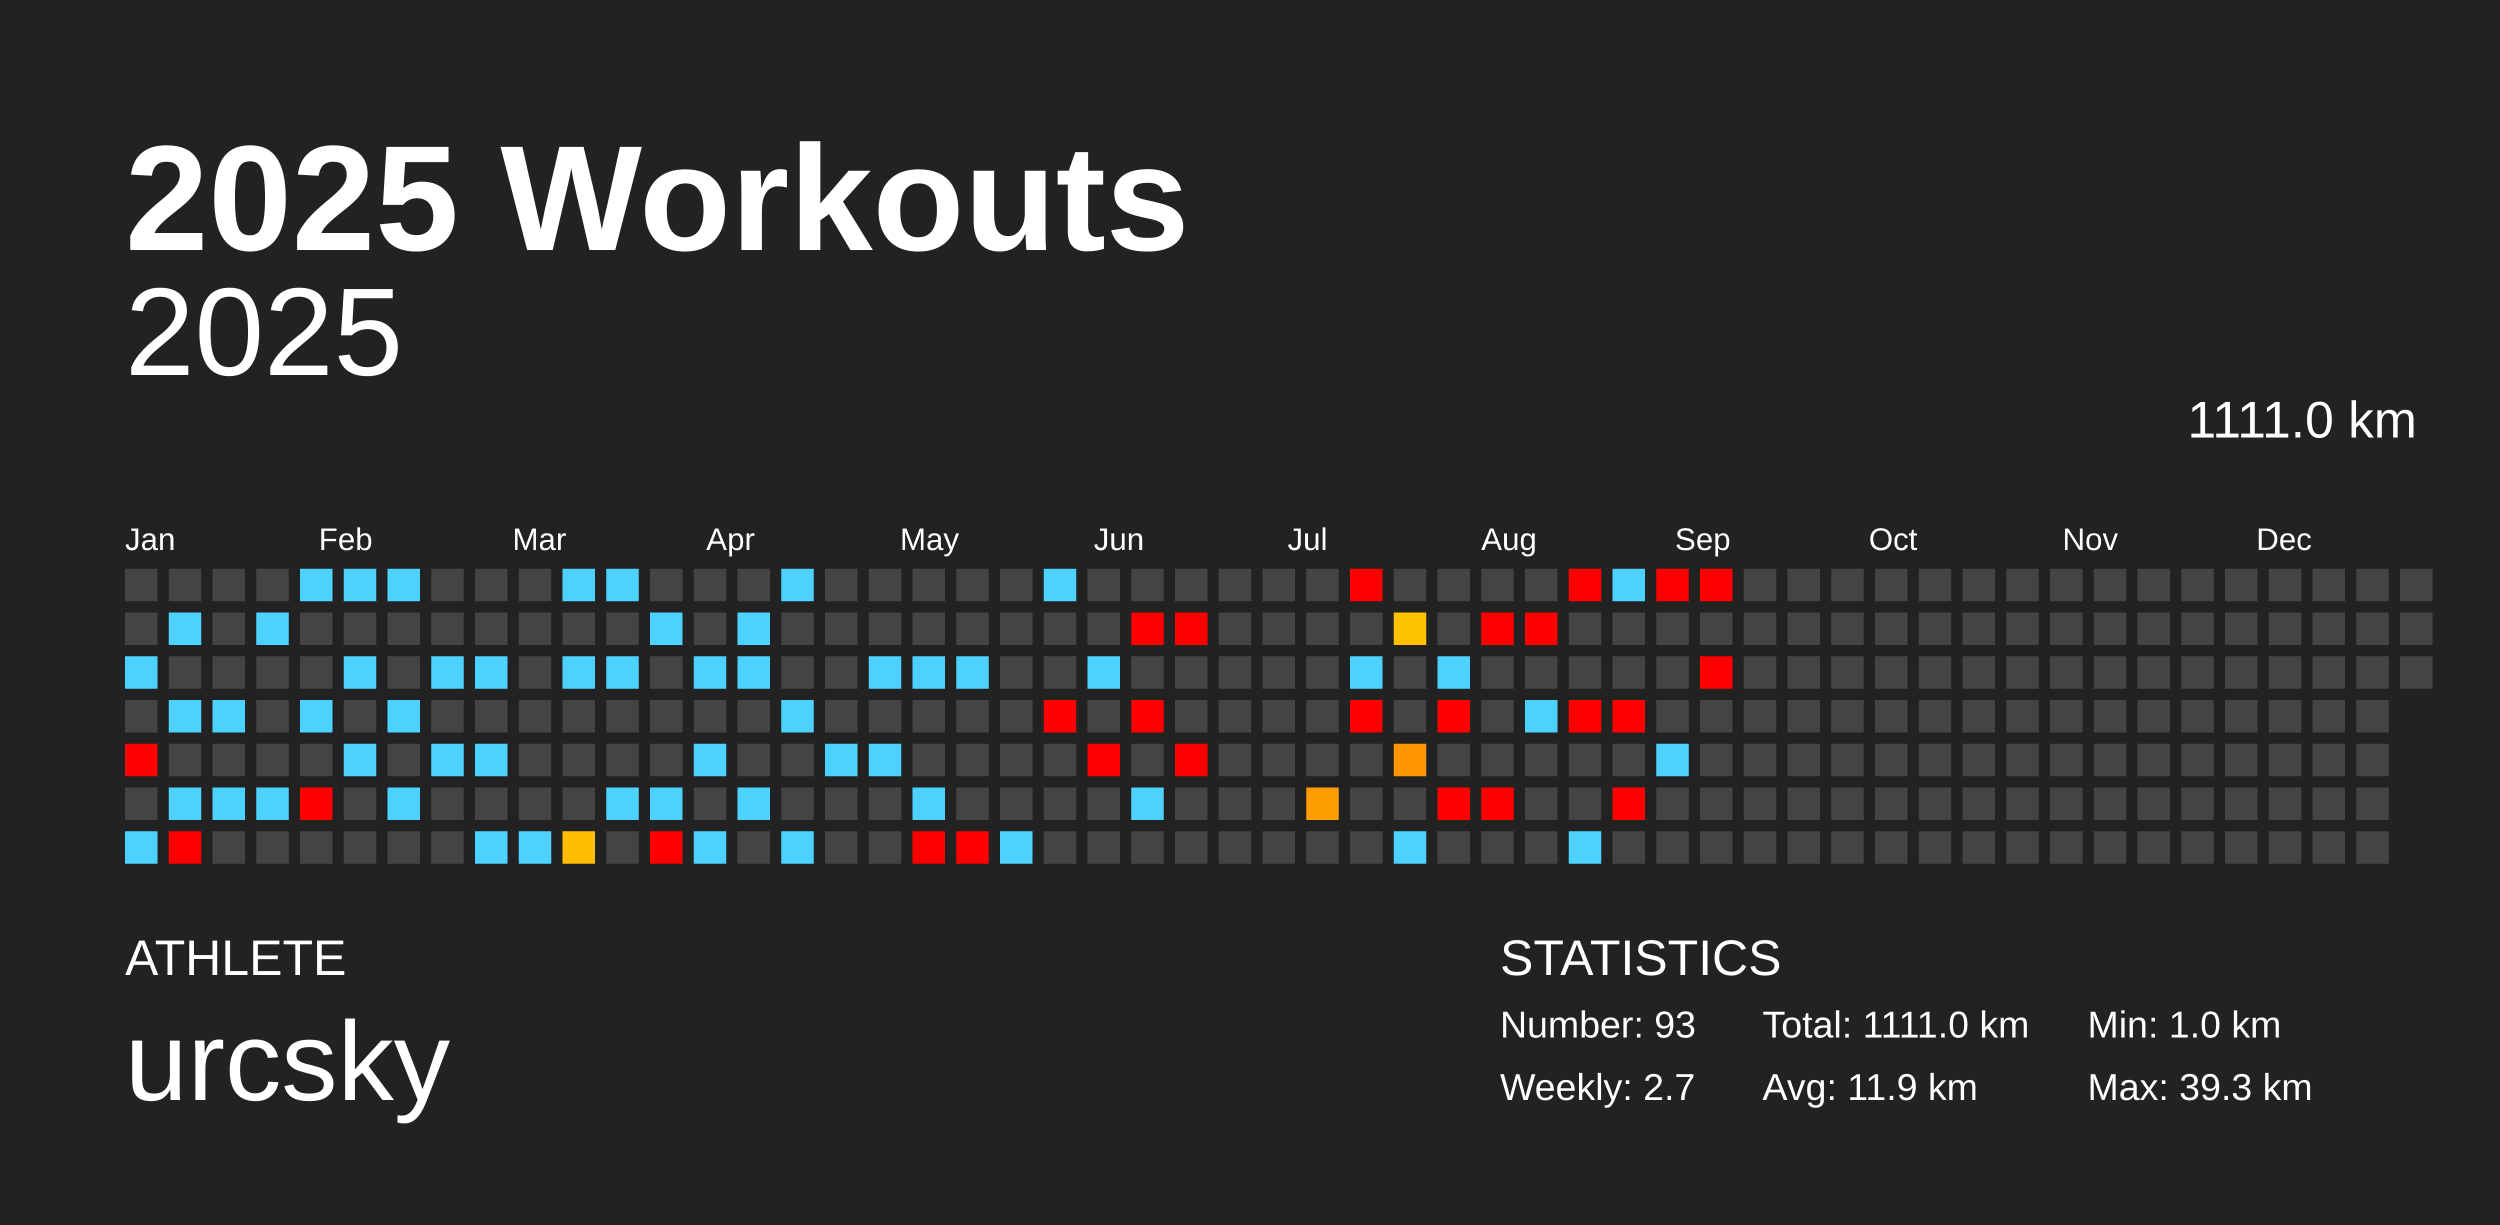
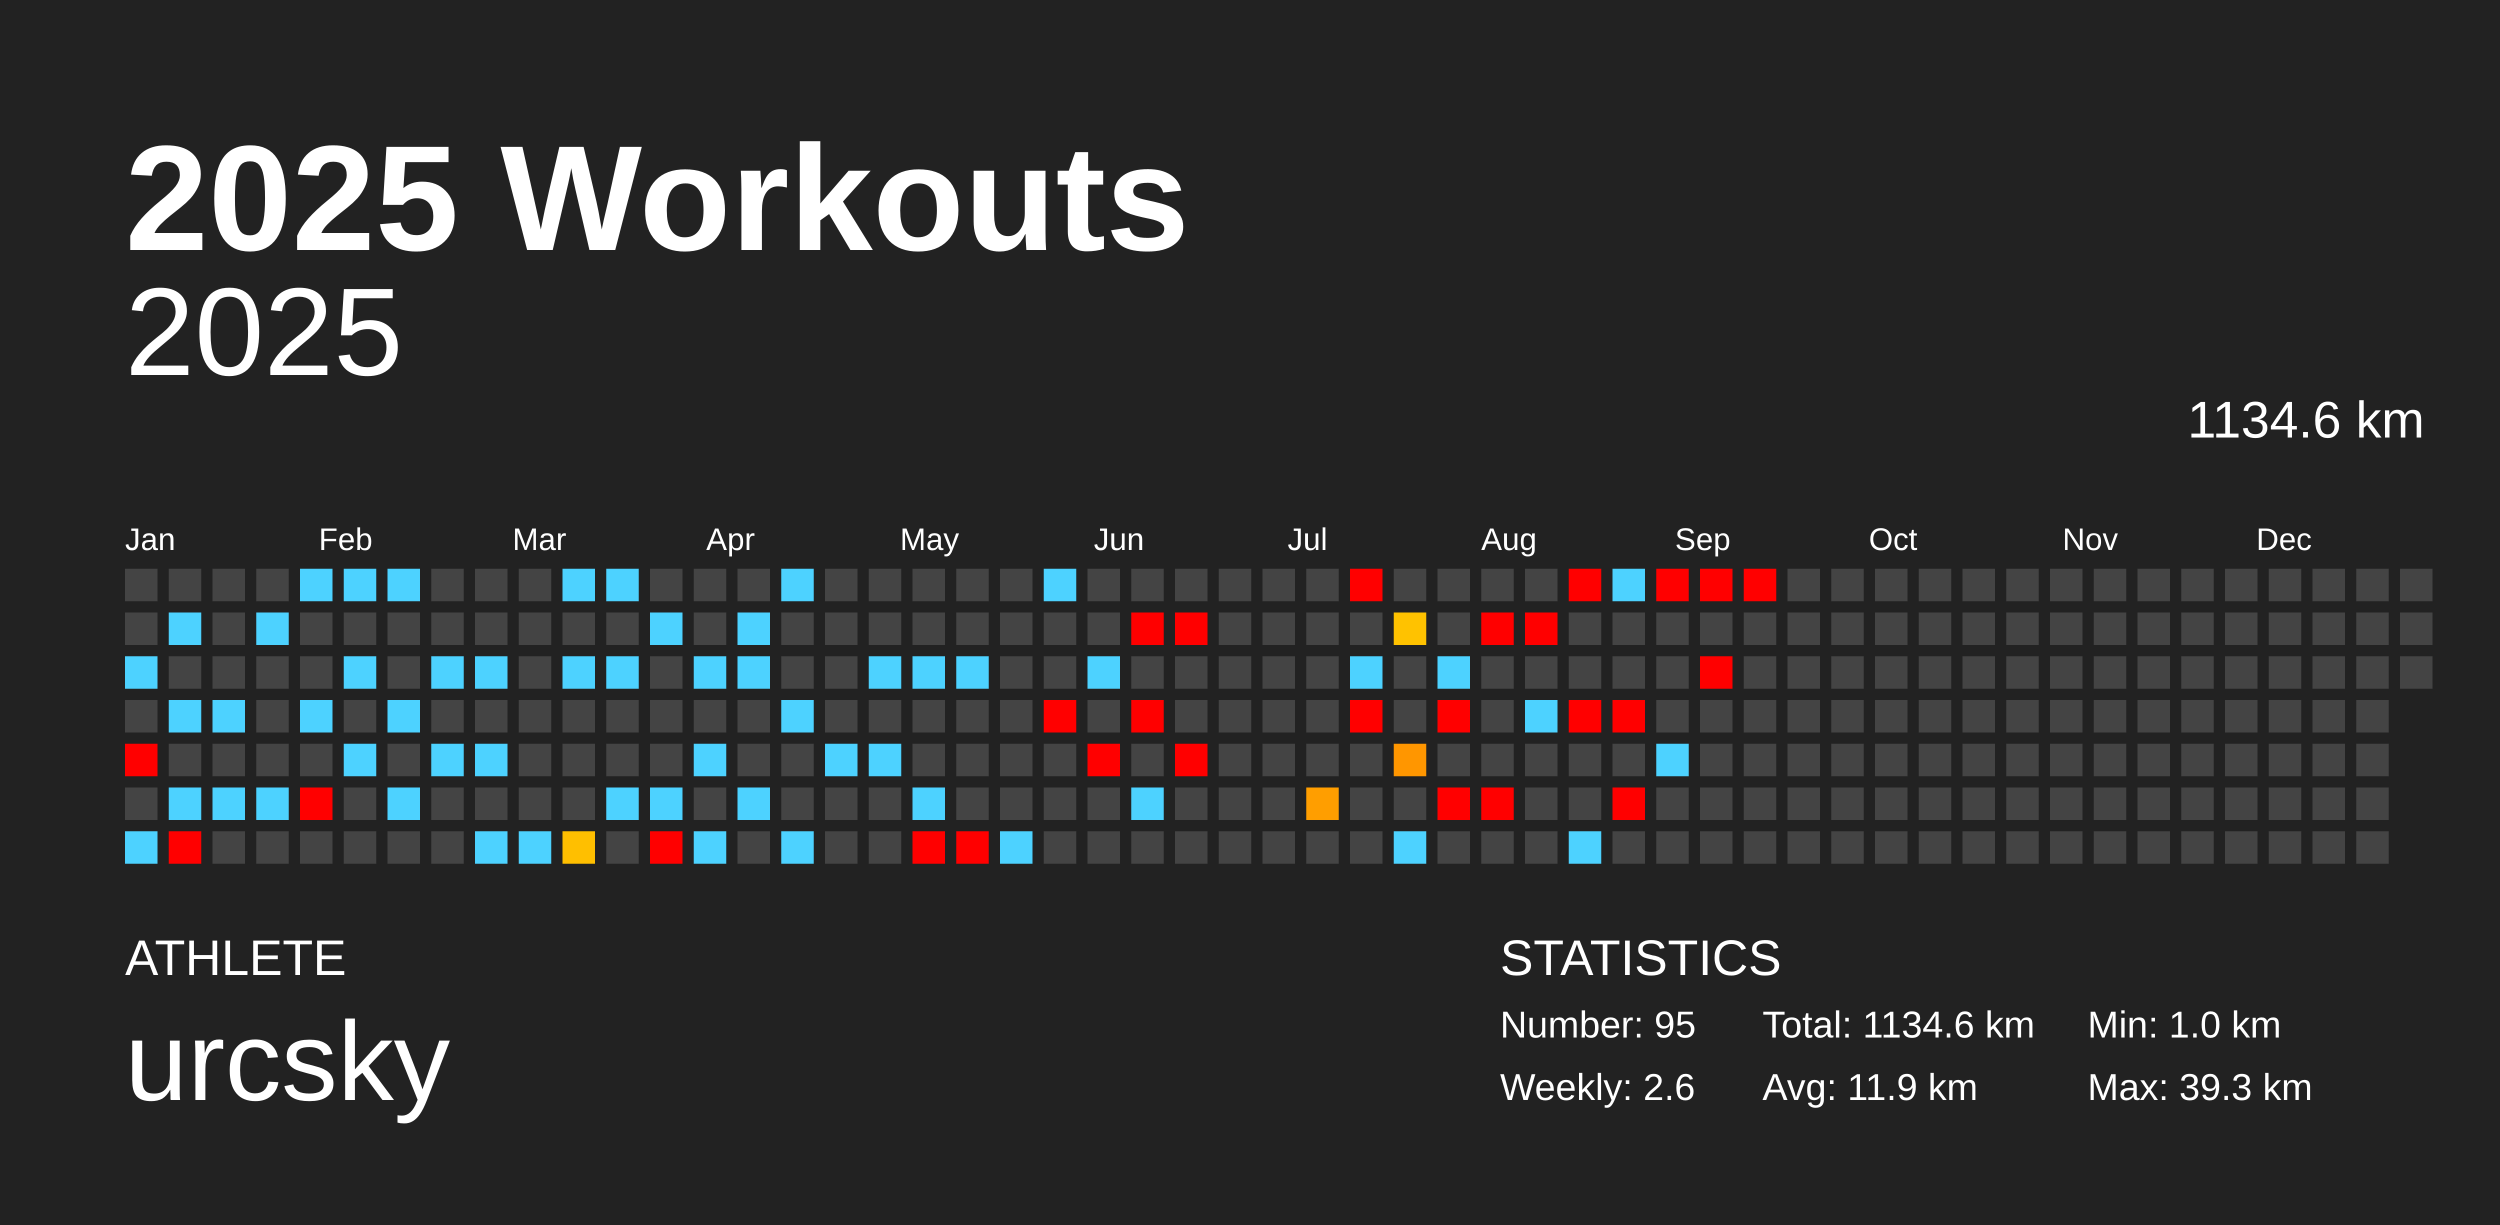
<svg xmlns="http://www.w3.org/2000/svg" baseProfile="full" height="98mm" version="1.1" viewBox="0,0,200,98" width="200mm">
  <defs />
  <rect fill="#222222" height="98" width="200" x="0" y="0" />
  <text fill="#FFFFFF" style="font-size:12px; font-family:Arial; font-weight:bold;" x="10" y="20">2025 Workouts</text>
  <text fill="#FFFFFF" style="font-size:4px; font-family:Arial" x="10" y="78">ATHLETE</text>
  <text fill="#FFFFFF" style="font-size:9px; font-family:Arial" x="10" y="88">urcsky</text>
  <text fill="#FFFFFF" style="font-size:4px; font-family:Arial" x="120" y="78">STATISTICS</text>
-   <text fill="#FFFFFF" style="font-size:3px; font-family:Arial" x="120" y="83">Number: 93</text>
-   <text fill="#FFFFFF" style="font-size:3px; font-family:Arial" x="120" y="88">Weekly: 2.7</text>
-   <text fill="#FFFFFF" style="font-size:3px; font-family:Arial" x="141" y="83">Total: 1111.0 km</text>
+   <text fill="#FFFFFF" style="font-size:3px; font-family:Arial" x="120" y="83">Number: 95</text>
+   <text fill="#FFFFFF" style="font-size:3px; font-family:Arial" x="120" y="88">Weekly: 2.6</text>
+   <text fill="#FFFFFF" style="font-size:3px; font-family:Arial" x="141" y="83">Total: 1134.6 km</text>
  <text fill="#FFFFFF" style="font-size:3px; font-family:Arial" x="141" y="88">Avg: 11.9 km</text>
  <text fill="#FFFFFF" style="font-size:3px; font-family:Arial" x="167" y="83">Min: 1.0 km</text>
  <text fill="#FFFFFF" style="font-size:3px; font-family:Arial" x="167" y="88">Max: 39.3 km</text>
  <text alignment-baseline="hanging" fill="#FFFFFF" style="font-size:10.0px; font-family:Arial;" x="10" y="30">2025</text>
-   <text alignment-baseline="hanging" fill="#FFFFFF" style="font-size:4.125px; font-family:Arial;" x="175" y="35">1111.0 km</text>
+   <text alignment-baseline="hanging" fill="#FFFFFF" style="font-size:4.125px; font-family:Arial;" x="175" y="35">1134.6 km</text>
  <text fill="#FFFFFF" style="font-size:2.5px; font-family:Arial" x="10.0" y="44">Jan</text>
  <text fill="#FFFFFF" style="font-size:2.5px; font-family:Arial" x="25.5" y="44">Feb</text>
  <text fill="#FFFFFF" style="font-size:2.5px; font-family:Arial" x="41.0" y="44">Mar</text>
  <text fill="#FFFFFF" style="font-size:2.5px; font-family:Arial" x="56.5" y="44">Apr</text>
  <text fill="#FFFFFF" style="font-size:2.5px; font-family:Arial" x="72.0" y="44">May</text>
  <text fill="#FFFFFF" style="font-size:2.5px; font-family:Arial" x="87.5" y="44">Jun</text>
  <text fill="#FFFFFF" style="font-size:2.5px; font-family:Arial" x="103.0" y="44">Jul</text>
  <text fill="#FFFFFF" style="font-size:2.5px; font-family:Arial" x="118.5" y="44">Aug</text>
  <text fill="#FFFFFF" style="font-size:2.5px; font-family:Arial" x="134.0" y="44">Sep</text>
  <text fill="#FFFFFF" style="font-size:2.5px; font-family:Arial" x="149.5" y="44">Oct</text>
  <text fill="#FFFFFF" style="font-size:2.5px; font-family:Arial" x="165.0" y="44">Nov</text>
  <text fill="#FFFFFF" style="font-size:2.5px; font-family:Arial" x="180.5" y="44">Dec</text>
  <rect fill="#444444" height="2.6" width="2.6" x="10.0" y="45.5" />
  <rect fill="#444444" height="2.6" width="2.6" x="10.0" y="49.0" />
  <rect fill="#4dd2ff" height="2.6" width="2.6" x="10.0" y="52.5" />
  <rect fill="#444444" height="2.6" width="2.6" x="10.0" y="56.0" />
  <rect fill="red" height="2.6" width="2.6" x="10.0" y="59.5" />
  <rect fill="#444444" height="2.6" width="2.6" x="10.0" y="63.0" />
  <rect fill="#4dd2ff" height="2.6" width="2.6" x="10.0" y="66.5" />
  <rect fill="#444444" height="2.6" width="2.6" x="13.5" y="45.5" />
  <rect fill="#4dd2ff" height="2.6" width="2.6" x="13.5" y="49.0" />
  <rect fill="#444444" height="2.6" width="2.6" x="13.5" y="52.5" />
  <rect fill="#4dd2ff" height="2.6" width="2.6" x="13.5" y="56.0" />
  <rect fill="#444444" height="2.6" width="2.6" x="13.5" y="59.5" />
  <rect fill="#4dd2ff" height="2.6" width="2.6" x="13.5" y="63.0" />
  <rect fill="red" height="2.6" width="2.6" x="13.5" y="66.5" />
  <rect fill="#444444" height="2.6" width="2.6" x="17.0" y="45.5" />
  <rect fill="#444444" height="2.6" width="2.6" x="17.0" y="49.0" />
  <rect fill="#444444" height="2.6" width="2.6" x="17.0" y="52.5" />
  <rect fill="#4dd2ff" height="2.6" width="2.6" x="17.0" y="56.0" />
  <rect fill="#444444" height="2.6" width="2.6" x="17.0" y="59.5" />
  <rect fill="#4dd2ff" height="2.6" width="2.6" x="17.0" y="63.0" />
  <rect fill="#444444" height="2.6" width="2.6" x="17.0" y="66.5" />
  <rect fill="#444444" height="2.6" width="2.6" x="20.5" y="45.5" />
  <rect fill="#4dd2ff" height="2.6" width="2.6" x="20.5" y="49.0" />
  <rect fill="#444444" height="2.6" width="2.6" x="20.5" y="52.5" />
  <rect fill="#444444" height="2.6" width="2.6" x="20.5" y="56.0" />
  <rect fill="#444444" height="2.6" width="2.6" x="20.5" y="59.5" />
  <rect fill="#4dd2ff" height="2.6" width="2.6" x="20.5" y="63.0" />
  <rect fill="#444444" height="2.6" width="2.6" x="20.5" y="66.5" />
  <rect fill="#4dd2ff" height="2.6" width="2.6" x="24.0" y="45.5" />
  <rect fill="#444444" height="2.6" width="2.6" x="24.0" y="49.0" />
  <rect fill="#444444" height="2.6" width="2.6" x="24.0" y="52.5" />
  <rect fill="#4dd2ff" height="2.6" width="2.6" x="24.0" y="56.0" />
  <rect fill="#444444" height="2.6" width="2.6" x="24.0" y="59.5" />
  <rect fill="red" height="2.6" width="2.6" x="24.0" y="63.0" />
  <rect fill="#444444" height="2.6" width="2.6" x="24.0" y="66.5" />
  <rect fill="#4dd2ff" height="2.6" width="2.6" x="27.5" y="45.5" />
  <rect fill="#444444" height="2.6" width="2.6" x="27.5" y="49.0" />
  <rect fill="#4dd2ff" height="2.6" width="2.6" x="27.5" y="52.5" />
  <rect fill="#444444" height="2.6" width="2.6" x="27.5" y="56.0" />
  <rect fill="#4dd2ff" height="2.6" width="2.6" x="27.5" y="59.5" />
  <rect fill="#444444" height="2.6" width="2.6" x="27.5" y="63.0" />
  <rect fill="#444444" height="2.6" width="2.6" x="27.5" y="66.5" />
  <rect fill="#4dd2ff" height="2.6" width="2.6" x="31.0" y="45.5" />
  <rect fill="#444444" height="2.6" width="2.6" x="31.0" y="49.0" />
  <rect fill="#444444" height="2.6" width="2.6" x="31.0" y="52.5" />
  <rect fill="#4dd2ff" height="2.6" width="2.6" x="31.0" y="56.0" />
  <rect fill="#444444" height="2.6" width="2.6" x="31.0" y="59.5" />
  <rect fill="#4dd2ff" height="2.6" width="2.6" x="31.0" y="63.0" />
  <rect fill="#444444" height="2.6" width="2.6" x="31.0" y="66.5" />
  <rect fill="#444444" height="2.6" width="2.6" x="34.5" y="45.5" />
  <rect fill="#444444" height="2.6" width="2.6" x="34.5" y="49.0" />
  <rect fill="#4dd2ff" height="2.6" width="2.6" x="34.5" y="52.5" />
  <rect fill="#444444" height="2.6" width="2.6" x="34.5" y="56.0" />
  <rect fill="#4dd2ff" height="2.6" width="2.6" x="34.5" y="59.5" />
  <rect fill="#444444" height="2.6" width="2.6" x="34.5" y="63.0" />
  <rect fill="#444444" height="2.6" width="2.6" x="34.5" y="66.5" />
  <rect fill="#444444" height="2.6" width="2.6" x="38.0" y="45.5" />
  <rect fill="#444444" height="2.6" width="2.6" x="38.0" y="49.0" />
  <rect fill="#4dd2ff" height="2.6" width="2.6" x="38.0" y="52.5" />
  <rect fill="#444444" height="2.6" width="2.6" x="38.0" y="56.0" />
  <rect fill="#4dd2ff" height="2.6" width="2.6" x="38.0" y="59.5" />
  <rect fill="#444444" height="2.6" width="2.6" x="38.0" y="63.0" />
  <rect fill="#4dd2ff" height="2.6" width="2.6" x="38.0" y="66.5" />
  <rect fill="#444444" height="2.6" width="2.6" x="41.5" y="45.5" />
  <rect fill="#444444" height="2.6" width="2.6" x="41.5" y="49.0" />
  <rect fill="#444444" height="2.6" width="2.6" x="41.5" y="52.5" />
  <rect fill="#444444" height="2.6" width="2.6" x="41.5" y="56.0" />
  <rect fill="#444444" height="2.6" width="2.6" x="41.5" y="59.5" />
  <rect fill="#444444" height="2.6" width="2.6" x="41.5" y="63.0" />
  <rect fill="#4dd2ff" height="2.6" width="2.6" x="41.5" y="66.5" />
  <rect fill="#4dd2ff" height="2.6" width="2.6" x="45.0" y="45.5" />
  <rect fill="#444444" height="2.6" width="2.6" x="45.0" y="49.0" />
  <rect fill="#4dd2ff" height="2.6" width="2.6" x="45.0" y="52.5" />
  <rect fill="#444444" height="2.6" width="2.6" x="45.0" y="56.0" />
  <rect fill="#444444" height="2.6" width="2.6" x="45.0" y="59.5" />
  <rect fill="#444444" height="2.6" width="2.6" x="45.0" y="63.0" />
  <rect fill="#ffbf00" height="2.6" width="2.6" x="45.0" y="66.5" />
  <rect fill="#4dd2ff" height="2.6" width="2.6" x="48.5" y="45.5" />
  <rect fill="#444444" height="2.6" width="2.6" x="48.5" y="49.0" />
  <rect fill="#4dd2ff" height="2.6" width="2.6" x="48.5" y="52.5" />
  <rect fill="#444444" height="2.6" width="2.6" x="48.5" y="56.0" />
  <rect fill="#444444" height="2.6" width="2.6" x="48.5" y="59.5" />
  <rect fill="#4dd2ff" height="2.6" width="2.6" x="48.5" y="63.0" />
  <rect fill="#444444" height="2.6" width="2.6" x="48.5" y="66.5" />
  <rect fill="#444444" height="2.6" width="2.6" x="52.0" y="45.5" />
  <rect fill="#4dd2ff" height="2.6" width="2.6" x="52.0" y="49.0" />
  <rect fill="#444444" height="2.6" width="2.6" x="52.0" y="52.5" />
  <rect fill="#444444" height="2.6" width="2.6" x="52.0" y="56.0" />
  <rect fill="#444444" height="2.6" width="2.6" x="52.0" y="59.5" />
  <rect fill="#4dd2ff" height="2.6" width="2.6" x="52.0" y="63.0" />
  <rect fill="red" height="2.6" width="2.6" x="52.0" y="66.5" />
  <rect fill="#444444" height="2.6" width="2.6" x="55.5" y="45.5" />
  <rect fill="#444444" height="2.6" width="2.6" x="55.5" y="49.0" />
  <rect fill="#4dd2ff" height="2.6" width="2.6" x="55.5" y="52.5" />
  <rect fill="#444444" height="2.6" width="2.6" x="55.5" y="56.0" />
  <rect fill="#4dd2ff" height="2.6" width="2.6" x="55.5" y="59.5" />
  <rect fill="#444444" height="2.6" width="2.6" x="55.5" y="63.0" />
  <rect fill="#4dd2ff" height="2.6" width="2.6" x="55.5" y="66.5" />
  <rect fill="#444444" height="2.6" width="2.6" x="59.0" y="45.5" />
  <rect fill="#4dd2ff" height="2.6" width="2.6" x="59.0" y="49.0" />
  <rect fill="#4dd2ff" height="2.6" width="2.6" x="59.0" y="52.5" />
  <rect fill="#444444" height="2.6" width="2.6" x="59.0" y="56.0" />
  <rect fill="#444444" height="2.6" width="2.6" x="59.0" y="59.5" />
  <rect fill="#4dd2ff" height="2.6" width="2.6" x="59.0" y="63.0" />
  <rect fill="#444444" height="2.6" width="2.6" x="59.0" y="66.5" />
  <rect fill="#4dd2ff" height="2.6" width="2.6" x="62.5" y="45.5" />
  <rect fill="#444444" height="2.6" width="2.6" x="62.5" y="49.0" />
  <rect fill="#444444" height="2.6" width="2.6" x="62.5" y="52.5" />
  <rect fill="#4dd2ff" height="2.6" width="2.6" x="62.5" y="56.0" />
  <rect fill="#444444" height="2.6" width="2.6" x="62.5" y="59.5" />
  <rect fill="#444444" height="2.6" width="2.6" x="62.5" y="63.0" />
  <rect fill="#4dd2ff" height="2.6" width="2.6" x="62.5" y="66.5" />
  <rect fill="#444444" height="2.6" width="2.6" x="66.0" y="45.5" />
  <rect fill="#444444" height="2.6" width="2.6" x="66.0" y="49.0" />
  <rect fill="#444444" height="2.6" width="2.6" x="66.0" y="52.5" />
  <rect fill="#444444" height="2.6" width="2.6" x="66.0" y="56.0" />
  <rect fill="#4dd2ff" height="2.6" width="2.6" x="66.0" y="59.5" />
  <rect fill="#444444" height="2.6" width="2.6" x="66.0" y="63.0" />
  <rect fill="#444444" height="2.6" width="2.6" x="66.0" y="66.5" />
  <rect fill="#444444" height="2.6" width="2.6" x="69.5" y="45.5" />
  <rect fill="#444444" height="2.6" width="2.6" x="69.5" y="49.0" />
  <rect fill="#4dd2ff" height="2.6" width="2.6" x="69.5" y="52.5" />
  <rect fill="#444444" height="2.6" width="2.6" x="69.5" y="56.0" />
  <rect fill="#4dd2ff" height="2.6" width="2.6" x="69.5" y="59.5" />
  <rect fill="#444444" height="2.6" width="2.6" x="69.5" y="63.0" />
  <rect fill="#444444" height="2.6" width="2.6" x="69.5" y="66.5" />
  <rect fill="#444444" height="2.6" width="2.6" x="73.0" y="45.5" />
  <rect fill="#444444" height="2.6" width="2.6" x="73.0" y="49.0" />
  <rect fill="#4dd2ff" height="2.6" width="2.6" x="73.0" y="52.5" />
  <rect fill="#444444" height="2.6" width="2.6" x="73.0" y="56.0" />
  <rect fill="#444444" height="2.6" width="2.6" x="73.0" y="59.5" />
  <rect fill="#4dd2ff" height="2.6" width="2.6" x="73.0" y="63.0" />
  <rect fill="red" height="2.6" width="2.6" x="73.0" y="66.5" />
  <rect fill="#444444" height="2.6" width="2.6" x="76.5" y="45.5" />
  <rect fill="#444444" height="2.6" width="2.6" x="76.5" y="49.0" />
  <rect fill="#4dd2ff" height="2.6" width="2.6" x="76.5" y="52.5" />
  <rect fill="#444444" height="2.6" width="2.6" x="76.5" y="56.0" />
  <rect fill="#444444" height="2.6" width="2.6" x="76.5" y="59.5" />
  <rect fill="#444444" height="2.6" width="2.6" x="76.5" y="63.0" />
  <rect fill="red" height="2.6" width="2.6" x="76.5" y="66.5" />
  <rect fill="#444444" height="2.6" width="2.6" x="80.0" y="45.5" />
  <rect fill="#444444" height="2.6" width="2.6" x="80.0" y="49.0" />
  <rect fill="#444444" height="2.6" width="2.6" x="80.0" y="52.5" />
  <rect fill="#444444" height="2.6" width="2.6" x="80.0" y="56.0" />
  <rect fill="#444444" height="2.6" width="2.6" x="80.0" y="59.5" />
  <rect fill="#444444" height="2.6" width="2.6" x="80.0" y="63.0" />
  <rect fill="#4dd2ff" height="2.6" width="2.6" x="80.0" y="66.5" />
  <rect fill="#4dd2ff" height="2.6" width="2.6" x="83.5" y="45.5" />
  <rect fill="#444444" height="2.6" width="2.6" x="83.5" y="49.0" />
  <rect fill="#444444" height="2.6" width="2.6" x="83.5" y="52.5" />
  <rect fill="red" height="2.6" width="2.6" x="83.5" y="56.0" />
  <rect fill="#444444" height="2.6" width="2.6" x="83.5" y="59.5" />
  <rect fill="#444444" height="2.6" width="2.6" x="83.5" y="63.0" />
  <rect fill="#444444" height="2.6" width="2.6" x="83.5" y="66.5" />
  <rect fill="#444444" height="2.6" width="2.6" x="87.0" y="45.5" />
  <rect fill="#444444" height="2.6" width="2.6" x="87.0" y="49.0" />
  <rect fill="#4dd2ff" height="2.6" width="2.6" x="87.0" y="52.5" />
  <rect fill="#444444" height="2.6" width="2.6" x="87.0" y="56.0" />
  <rect fill="red" height="2.6" width="2.6" x="87.0" y="59.5" />
  <rect fill="#444444" height="2.6" width="2.6" x="87.0" y="63.0" />
  <rect fill="#444444" height="2.6" width="2.6" x="87.0" y="66.5" />
  <rect fill="#444444" height="2.6" width="2.6" x="90.5" y="45.5" />
  <rect fill="red" height="2.6" width="2.6" x="90.5" y="49.0" />
  <rect fill="#444444" height="2.6" width="2.6" x="90.5" y="52.5" />
  <rect fill="red" height="2.6" width="2.6" x="90.5" y="56.0" />
  <rect fill="#444444" height="2.6" width="2.6" x="90.5" y="59.5" />
  <rect fill="#4dd2ff" height="2.6" width="2.6" x="90.5" y="63.0" />
  <rect fill="#444444" height="2.6" width="2.6" x="90.5" y="66.5" />
  <rect fill="#444444" height="2.6" width="2.6" x="94.0" y="45.5" />
  <rect fill="red" height="2.6" width="2.6" x="94.0" y="49.0" />
  <rect fill="#444444" height="2.6" width="2.6" x="94.0" y="52.5" />
  <rect fill="#444444" height="2.6" width="2.6" x="94.0" y="56.0" />
  <rect fill="red" height="2.6" width="2.6" x="94.0" y="59.5" />
  <rect fill="#444444" height="2.6" width="2.6" x="94.0" y="63.0" />
  <rect fill="#444444" height="2.6" width="2.6" x="94.0" y="66.5" />
  <rect fill="#444444" height="2.6" width="2.6" x="97.5" y="45.5" />
  <rect fill="#444444" height="2.6" width="2.6" x="97.5" y="49.0" />
  <rect fill="#444444" height="2.6" width="2.6" x="97.5" y="52.5" />
  <rect fill="#444444" height="2.6" width="2.6" x="97.5" y="56.0" />
  <rect fill="#444444" height="2.6" width="2.6" x="97.5" y="59.5" />
  <rect fill="#444444" height="2.6" width="2.6" x="97.5" y="63.0" />
  <rect fill="#444444" height="2.6" width="2.6" x="97.5" y="66.5" />
  <rect fill="#444444" height="2.6" width="2.6" x="101.0" y="45.5" />
  <rect fill="#444444" height="2.6" width="2.6" x="101.0" y="49.0" />
  <rect fill="#444444" height="2.6" width="2.6" x="101.0" y="52.5" />
  <rect fill="#444444" height="2.6" width="2.6" x="101.0" y="56.0" />
  <rect fill="#444444" height="2.6" width="2.6" x="101.0" y="59.5" />
  <rect fill="#444444" height="2.6" width="2.6" x="101.0" y="63.0" />
  <rect fill="#444444" height="2.6" width="2.6" x="101.0" y="66.5" />
  <rect fill="#444444" height="2.6" width="2.6" x="104.5" y="45.5" />
  <rect fill="#444444" height="2.6" width="2.6" x="104.5" y="49.0" />
  <rect fill="#444444" height="2.6" width="2.6" x="104.5" y="52.5" />
  <rect fill="#444444" height="2.6" width="2.6" x="104.5" y="56.0" />
  <rect fill="#444444" height="2.6" width="2.6" x="104.5" y="59.5" />
  <rect fill="#ff9e00" height="2.6" width="2.6" x="104.5" y="63.0" />
  <rect fill="#444444" height="2.6" width="2.6" x="104.5" y="66.5" />
  <rect fill="red" height="2.6" width="2.6" x="108.0" y="45.5" />
  <rect fill="#444444" height="2.6" width="2.6" x="108.0" y="49.0" />
  <rect fill="#4dd2ff" height="2.6" width="2.6" x="108.0" y="52.5" />
  <rect fill="red" height="2.6" width="2.6" x="108.0" y="56.0" />
  <rect fill="#444444" height="2.6" width="2.6" x="108.0" y="59.5" />
  <rect fill="#444444" height="2.6" width="2.6" x="108.0" y="63.0" />
  <rect fill="#444444" height="2.6" width="2.6" x="108.0" y="66.5" />
  <rect fill="#444444" height="2.6" width="2.6" x="111.5" y="45.5" />
  <rect fill="#ffc200" height="2.6" width="2.6" x="111.5" y="49.0" />
  <rect fill="#444444" height="2.6" width="2.6" x="111.5" y="52.5" />
  <rect fill="#444444" height="2.6" width="2.6" x="111.5" y="56.0" />
  <rect fill="#ff9600" height="2.6" width="2.6" x="111.5" y="59.5" />
  <rect fill="#444444" height="2.6" width="2.6" x="111.5" y="63.0" />
  <rect fill="#4dd2ff" height="2.6" width="2.6" x="111.5" y="66.5" />
  <rect fill="#444444" height="2.6" width="2.6" x="115.0" y="45.5" />
  <rect fill="#444444" height="2.6" width="2.6" x="115.0" y="49.0" />
  <rect fill="#4dd2ff" height="2.6" width="2.6" x="115.0" y="52.5" />
  <rect fill="red" height="2.6" width="2.6" x="115.0" y="56.0" />
  <rect fill="#444444" height="2.6" width="2.6" x="115.0" y="59.5" />
  <rect fill="red" height="2.6" width="2.6" x="115.0" y="63.0" />
  <rect fill="#444444" height="2.6" width="2.6" x="115.0" y="66.5" />
  <rect fill="#444444" height="2.6" width="2.6" x="118.5" y="45.5" />
  <rect fill="red" height="2.6" width="2.6" x="118.5" y="49.0" />
  <rect fill="#444444" height="2.6" width="2.6" x="118.5" y="52.5" />
  <rect fill="#444444" height="2.6" width="2.6" x="118.5" y="56.0" />
  <rect fill="#444444" height="2.6" width="2.6" x="118.5" y="59.5" />
  <rect fill="red" height="2.6" width="2.6" x="118.5" y="63.0" />
  <rect fill="#444444" height="2.6" width="2.6" x="118.5" y="66.5" />
  <rect fill="#444444" height="2.6" width="2.6" x="122.0" y="45.5" />
  <rect fill="red" height="2.6" width="2.6" x="122.0" y="49.0" />
  <rect fill="#444444" height="2.6" width="2.6" x="122.0" y="52.5" />
  <rect fill="#4dd2ff" height="2.6" width="2.6" x="122.0" y="56.0" />
  <rect fill="#444444" height="2.6" width="2.6" x="122.0" y="59.5" />
  <rect fill="#444444" height="2.6" width="2.6" x="122.0" y="63.0" />
  <rect fill="#444444" height="2.6" width="2.6" x="122.0" y="66.5" />
  <rect fill="red" height="2.6" width="2.6" x="125.5" y="45.5" />
  <rect fill="#444444" height="2.6" width="2.6" x="125.5" y="49.0" />
  <rect fill="#444444" height="2.6" width="2.6" x="125.5" y="52.5" />
  <rect fill="red" height="2.6" width="2.6" x="125.5" y="56.0" />
  <rect fill="#444444" height="2.6" width="2.6" x="125.5" y="59.5" />
  <rect fill="#444444" height="2.6" width="2.6" x="125.5" y="63.0" />
  <rect fill="#4dd2ff" height="2.6" width="2.6" x="125.5" y="66.5" />
  <rect fill="#4dd2ff" height="2.6" width="2.6" x="129.0" y="45.5" />
  <rect fill="#444444" height="2.6" width="2.6" x="129.0" y="49.0" />
  <rect fill="#444444" height="2.6" width="2.6" x="129.0" y="52.5" />
  <rect fill="red" height="2.6" width="2.6" x="129.0" y="56.0" />
  <rect fill="#444444" height="2.6" width="2.6" x="129.0" y="59.5" />
  <rect fill="red" height="2.6" width="2.6" x="129.0" y="63.0" />
  <rect fill="#444444" height="2.6" width="2.6" x="129.0" y="66.5" />
  <rect fill="red" height="2.6" width="2.6" x="132.5" y="45.5" />
  <rect fill="#444444" height="2.6" width="2.6" x="132.5" y="49.0" />
  <rect fill="#444444" height="2.6" width="2.6" x="132.5" y="52.5" />
  <rect fill="#444444" height="2.6" width="2.6" x="132.5" y="56.0" />
  <rect fill="#4dd2ff" height="2.6" width="2.6" x="132.5" y="59.5" />
  <rect fill="#444444" height="2.6" width="2.6" x="132.5" y="63.0" />
  <rect fill="#444444" height="2.6" width="2.6" x="132.5" y="66.5" />
  <rect fill="red" height="2.6" width="2.6" x="136.0" y="45.5" />
  <rect fill="#444444" height="2.6" width="2.6" x="136.0" y="49.0" />
  <rect fill="red" height="2.6" width="2.6" x="136.0" y="52.5" />
  <rect fill="#444444" height="2.6" width="2.6" x="136.0" y="56.0" />
  <rect fill="#444444" height="2.6" width="2.6" x="136.0" y="59.5" />
  <rect fill="#444444" height="2.6" width="2.6" x="136.0" y="63.0" />
  <rect fill="#444444" height="2.6" width="2.6" x="136.0" y="66.5" />
-   <rect fill="#444444" height="2.6" width="2.6" x="139.5" y="45.5" />
+   <rect fill="red" height="2.6" width="2.6" x="139.5" y="45.5" />
  <rect fill="#444444" height="2.6" width="2.6" x="139.5" y="49.0" />
  <rect fill="#444444" height="2.6" width="2.6" x="139.5" y="52.5" />
  <rect fill="#444444" height="2.6" width="2.6" x="139.5" y="56.0" />
  <rect fill="#444444" height="2.6" width="2.6" x="139.5" y="59.5" />
  <rect fill="#444444" height="2.6" width="2.6" x="139.5" y="63.0" />
  <rect fill="#444444" height="2.6" width="2.6" x="139.5" y="66.5" />
  <rect fill="#444444" height="2.6" width="2.6" x="143.0" y="45.5" />
  <rect fill="#444444" height="2.6" width="2.6" x="143.0" y="49.0" />
  <rect fill="#444444" height="2.6" width="2.6" x="143.0" y="52.5" />
  <rect fill="#444444" height="2.6" width="2.6" x="143.0" y="56.0" />
  <rect fill="#444444" height="2.6" width="2.6" x="143.0" y="59.5" />
  <rect fill="#444444" height="2.6" width="2.6" x="143.0" y="63.0" />
  <rect fill="#444444" height="2.6" width="2.6" x="143.0" y="66.5" />
  <rect fill="#444444" height="2.6" width="2.6" x="146.5" y="45.5" />
  <rect fill="#444444" height="2.6" width="2.6" x="146.5" y="49.0" />
  <rect fill="#444444" height="2.6" width="2.6" x="146.5" y="52.5" />
  <rect fill="#444444" height="2.6" width="2.6" x="146.5" y="56.0" />
  <rect fill="#444444" height="2.6" width="2.6" x="146.5" y="59.5" />
  <rect fill="#444444" height="2.6" width="2.6" x="146.5" y="63.0" />
  <rect fill="#444444" height="2.6" width="2.6" x="146.5" y="66.5" />
  <rect fill="#444444" height="2.6" width="2.6" x="150.0" y="45.5" />
  <rect fill="#444444" height="2.6" width="2.6" x="150.0" y="49.0" />
  <rect fill="#444444" height="2.6" width="2.6" x="150.0" y="52.5" />
  <rect fill="#444444" height="2.6" width="2.6" x="150.0" y="56.0" />
  <rect fill="#444444" height="2.6" width="2.6" x="150.0" y="59.5" />
  <rect fill="#444444" height="2.6" width="2.6" x="150.0" y="63.0" />
  <rect fill="#444444" height="2.6" width="2.6" x="150.0" y="66.5" />
  <rect fill="#444444" height="2.6" width="2.6" x="153.5" y="45.5" />
  <rect fill="#444444" height="2.6" width="2.6" x="153.5" y="49.0" />
  <rect fill="#444444" height="2.6" width="2.6" x="153.5" y="52.5" />
  <rect fill="#444444" height="2.6" width="2.6" x="153.5" y="56.0" />
  <rect fill="#444444" height="2.6" width="2.6" x="153.5" y="59.5" />
  <rect fill="#444444" height="2.6" width="2.6" x="153.5" y="63.0" />
  <rect fill="#444444" height="2.6" width="2.6" x="153.5" y="66.5" />
  <rect fill="#444444" height="2.6" width="2.6" x="157.0" y="45.5" />
  <rect fill="#444444" height="2.6" width="2.6" x="157.0" y="49.0" />
  <rect fill="#444444" height="2.6" width="2.6" x="157.0" y="52.5" />
  <rect fill="#444444" height="2.6" width="2.6" x="157.0" y="56.0" />
  <rect fill="#444444" height="2.6" width="2.6" x="157.0" y="59.5" />
  <rect fill="#444444" height="2.6" width="2.6" x="157.0" y="63.0" />
  <rect fill="#444444" height="2.6" width="2.6" x="157.0" y="66.5" />
  <rect fill="#444444" height="2.6" width="2.6" x="160.5" y="45.5" />
  <rect fill="#444444" height="2.6" width="2.6" x="160.5" y="49.0" />
  <rect fill="#444444" height="2.6" width="2.6" x="160.5" y="52.5" />
  <rect fill="#444444" height="2.6" width="2.6" x="160.5" y="56.0" />
  <rect fill="#444444" height="2.6" width="2.6" x="160.5" y="59.5" />
  <rect fill="#444444" height="2.6" width="2.6" x="160.5" y="63.0" />
  <rect fill="#444444" height="2.6" width="2.6" x="160.5" y="66.5" />
  <rect fill="#444444" height="2.6" width="2.6" x="164.0" y="45.5" />
  <rect fill="#444444" height="2.6" width="2.6" x="164.0" y="49.0" />
  <rect fill="#444444" height="2.6" width="2.6" x="164.0" y="52.5" />
  <rect fill="#444444" height="2.6" width="2.6" x="164.0" y="56.0" />
  <rect fill="#444444" height="2.6" width="2.6" x="164.0" y="59.5" />
  <rect fill="#444444" height="2.6" width="2.6" x="164.0" y="63.0" />
  <rect fill="#444444" height="2.6" width="2.6" x="164.0" y="66.5" />
  <rect fill="#444444" height="2.6" width="2.6" x="167.5" y="45.5" />
  <rect fill="#444444" height="2.6" width="2.6" x="167.5" y="49.0" />
  <rect fill="#444444" height="2.6" width="2.6" x="167.5" y="52.5" />
  <rect fill="#444444" height="2.6" width="2.6" x="167.5" y="56.0" />
  <rect fill="#444444" height="2.6" width="2.6" x="167.5" y="59.5" />
  <rect fill="#444444" height="2.6" width="2.6" x="167.5" y="63.0" />
  <rect fill="#444444" height="2.6" width="2.6" x="167.5" y="66.5" />
  <rect fill="#444444" height="2.6" width="2.6" x="171.0" y="45.5" />
  <rect fill="#444444" height="2.6" width="2.6" x="171.0" y="49.0" />
  <rect fill="#444444" height="2.6" width="2.6" x="171.0" y="52.5" />
  <rect fill="#444444" height="2.6" width="2.6" x="171.0" y="56.0" />
  <rect fill="#444444" height="2.6" width="2.6" x="171.0" y="59.5" />
  <rect fill="#444444" height="2.6" width="2.6" x="171.0" y="63.0" />
  <rect fill="#444444" height="2.6" width="2.6" x="171.0" y="66.5" />
  <rect fill="#444444" height="2.6" width="2.6" x="174.5" y="45.5" />
  <rect fill="#444444" height="2.6" width="2.6" x="174.5" y="49.0" />
  <rect fill="#444444" height="2.6" width="2.6" x="174.5" y="52.5" />
  <rect fill="#444444" height="2.6" width="2.6" x="174.5" y="56.0" />
  <rect fill="#444444" height="2.6" width="2.6" x="174.5" y="59.5" />
  <rect fill="#444444" height="2.6" width="2.6" x="174.5" y="63.0" />
  <rect fill="#444444" height="2.6" width="2.6" x="174.5" y="66.5" />
  <rect fill="#444444" height="2.6" width="2.6" x="178.0" y="45.5" />
  <rect fill="#444444" height="2.6" width="2.6" x="178.0" y="49.0" />
  <rect fill="#444444" height="2.6" width="2.6" x="178.0" y="52.5" />
  <rect fill="#444444" height="2.6" width="2.6" x="178.0" y="56.0" />
  <rect fill="#444444" height="2.6" width="2.6" x="178.0" y="59.5" />
  <rect fill="#444444" height="2.6" width="2.6" x="178.0" y="63.0" />
  <rect fill="#444444" height="2.6" width="2.6" x="178.0" y="66.5" />
  <rect fill="#444444" height="2.6" width="2.6" x="181.5" y="45.5" />
  <rect fill="#444444" height="2.6" width="2.6" x="181.5" y="49.0" />
  <rect fill="#444444" height="2.6" width="2.6" x="181.5" y="52.5" />
  <rect fill="#444444" height="2.6" width="2.6" x="181.5" y="56.0" />
  <rect fill="#444444" height="2.6" width="2.6" x="181.5" y="59.5" />
  <rect fill="#444444" height="2.6" width="2.6" x="181.5" y="63.0" />
  <rect fill="#444444" height="2.6" width="2.6" x="181.5" y="66.5" />
  <rect fill="#444444" height="2.6" width="2.6" x="185.0" y="45.5" />
  <rect fill="#444444" height="2.6" width="2.6" x="185.0" y="49.0" />
  <rect fill="#444444" height="2.6" width="2.6" x="185.0" y="52.5" />
  <rect fill="#444444" height="2.6" width="2.6" x="185.0" y="56.0" />
  <rect fill="#444444" height="2.6" width="2.6" x="185.0" y="59.5" />
  <rect fill="#444444" height="2.6" width="2.6" x="185.0" y="63.0" />
  <rect fill="#444444" height="2.6" width="2.6" x="185.0" y="66.5" />
  <rect fill="#444444" height="2.6" width="2.6" x="188.5" y="45.5" />
  <rect fill="#444444" height="2.6" width="2.6" x="188.5" y="49.0" />
  <rect fill="#444444" height="2.6" width="2.6" x="188.5" y="52.5" />
  <rect fill="#444444" height="2.6" width="2.6" x="188.5" y="56.0" />
  <rect fill="#444444" height="2.6" width="2.6" x="188.5" y="59.5" />
  <rect fill="#444444" height="2.6" width="2.6" x="188.5" y="63.0" />
  <rect fill="#444444" height="2.6" width="2.6" x="188.5" y="66.5" />
  <rect fill="#444444" height="2.6" width="2.6" x="192.0" y="45.5" />
  <rect fill="#444444" height="2.6" width="2.6" x="192.0" y="49.0" />
  <rect fill="#444444" height="2.6" width="2.6" x="192.0" y="52.5" />
</svg>
